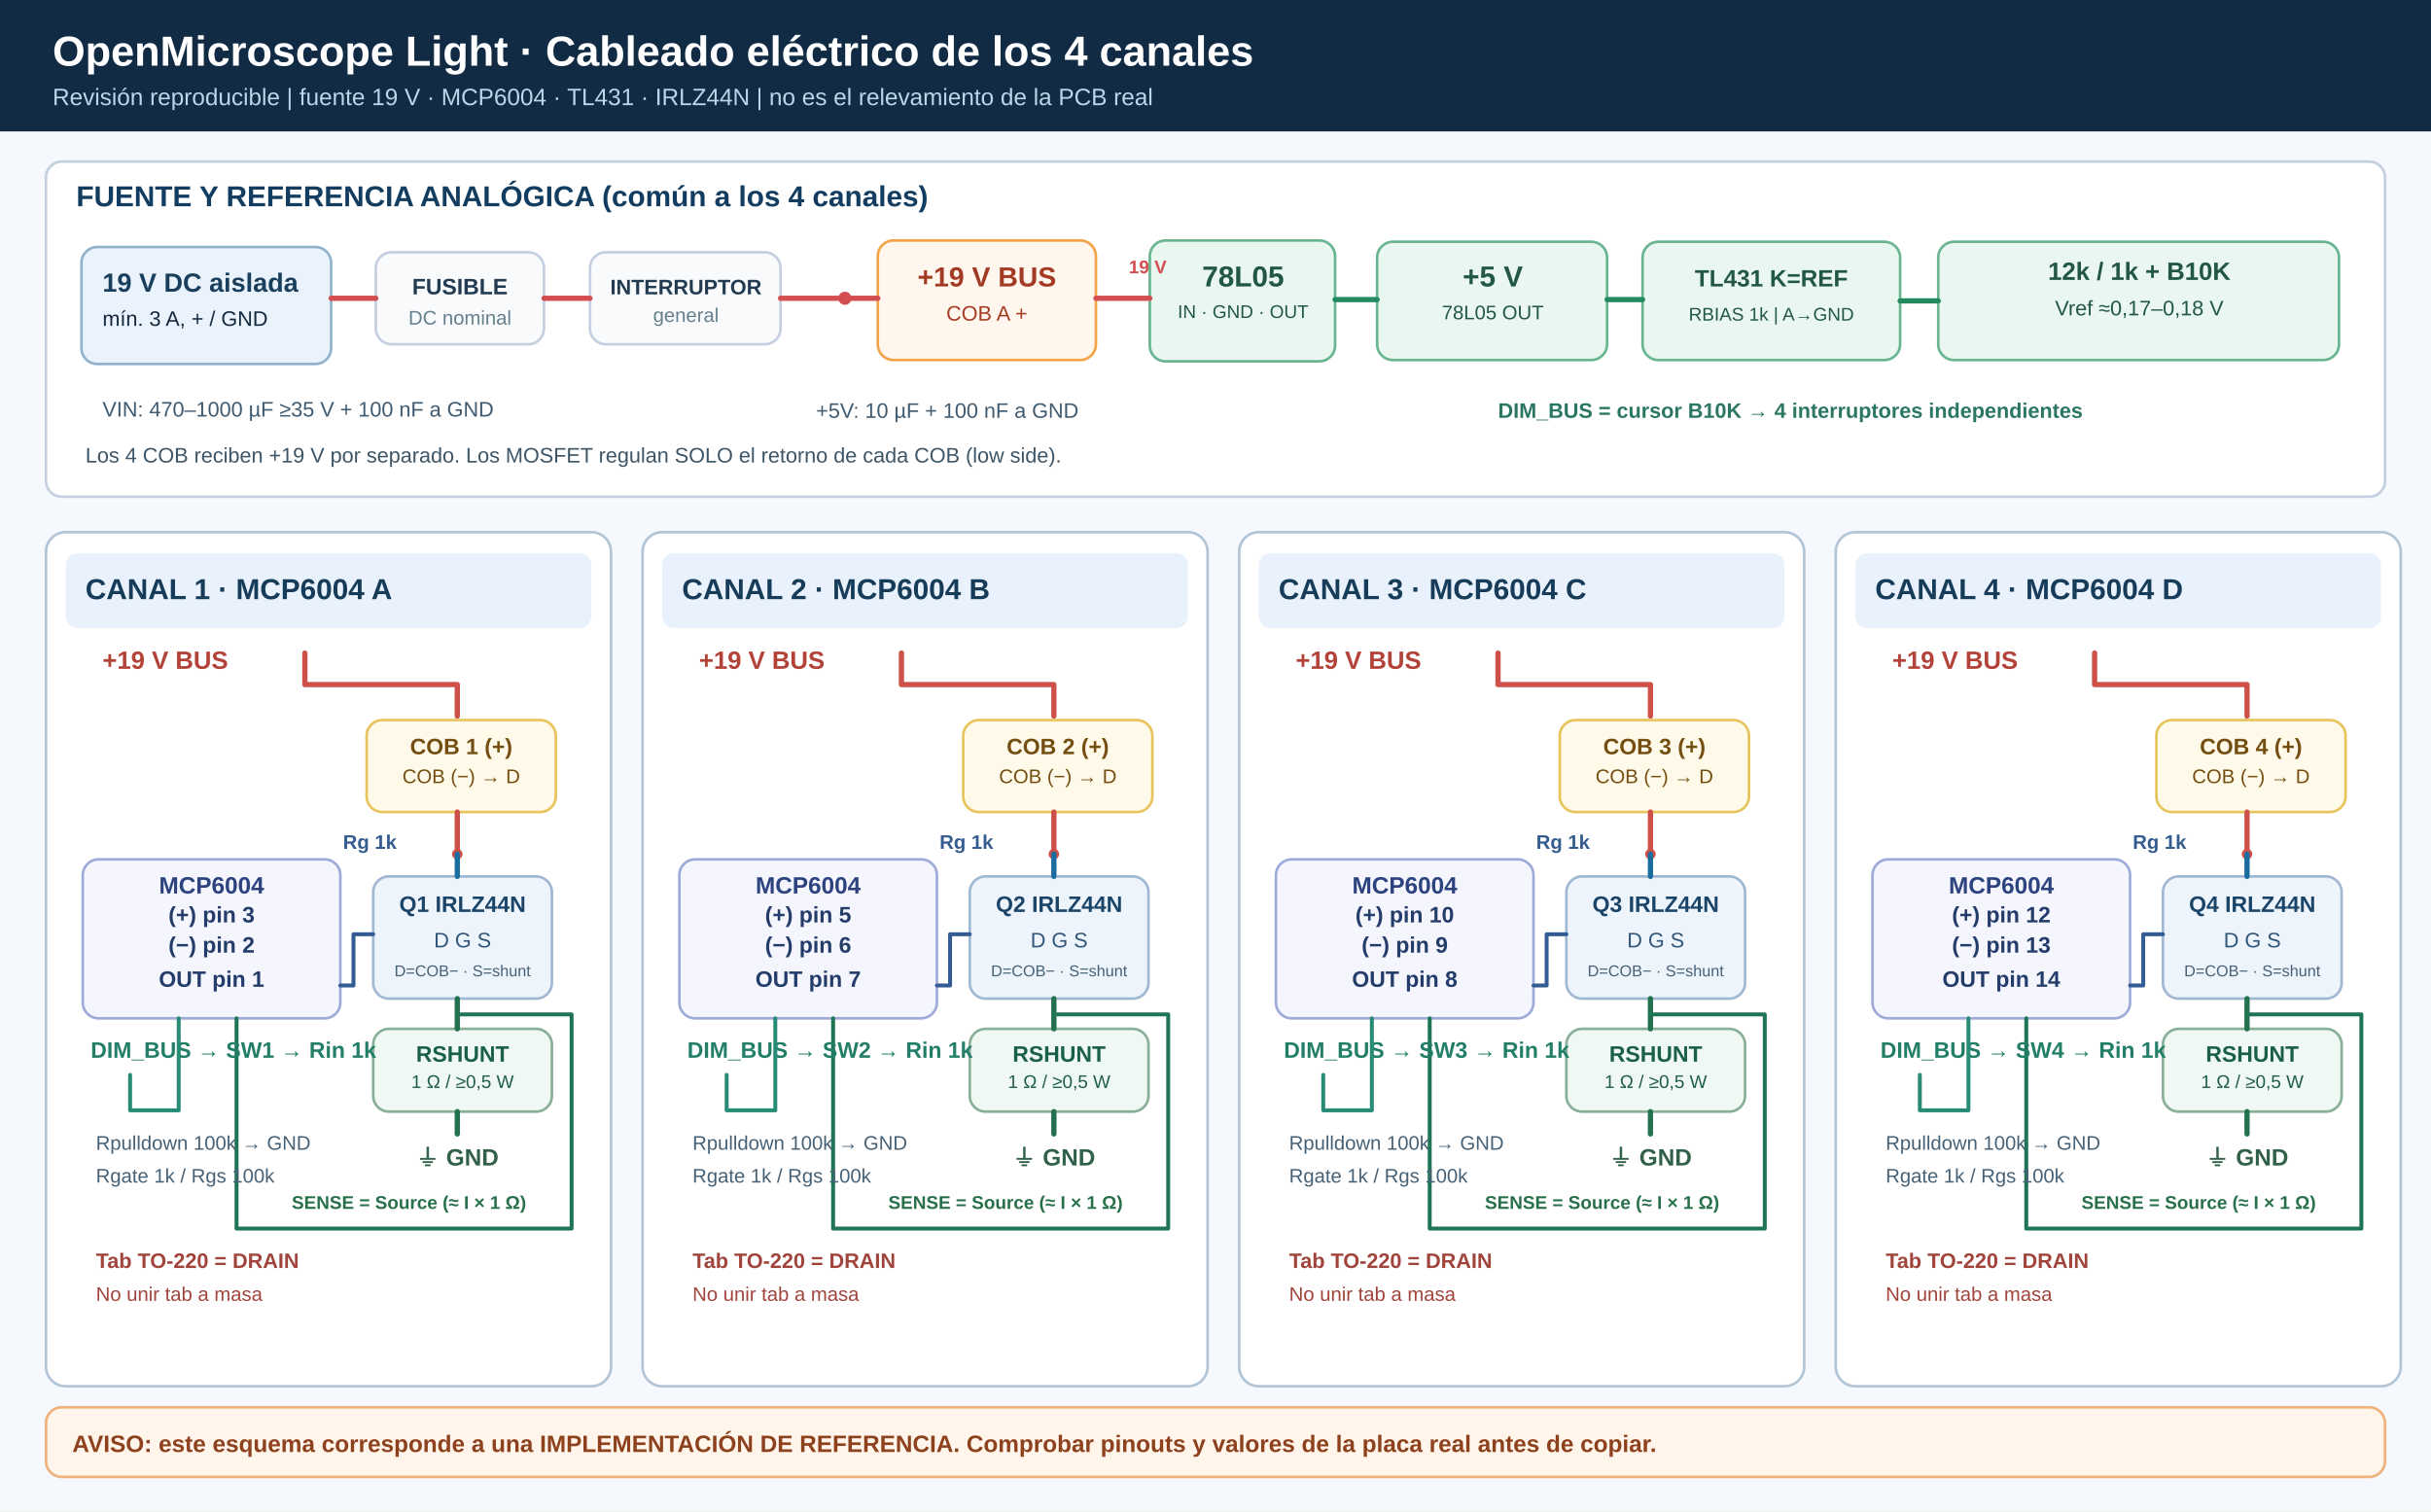
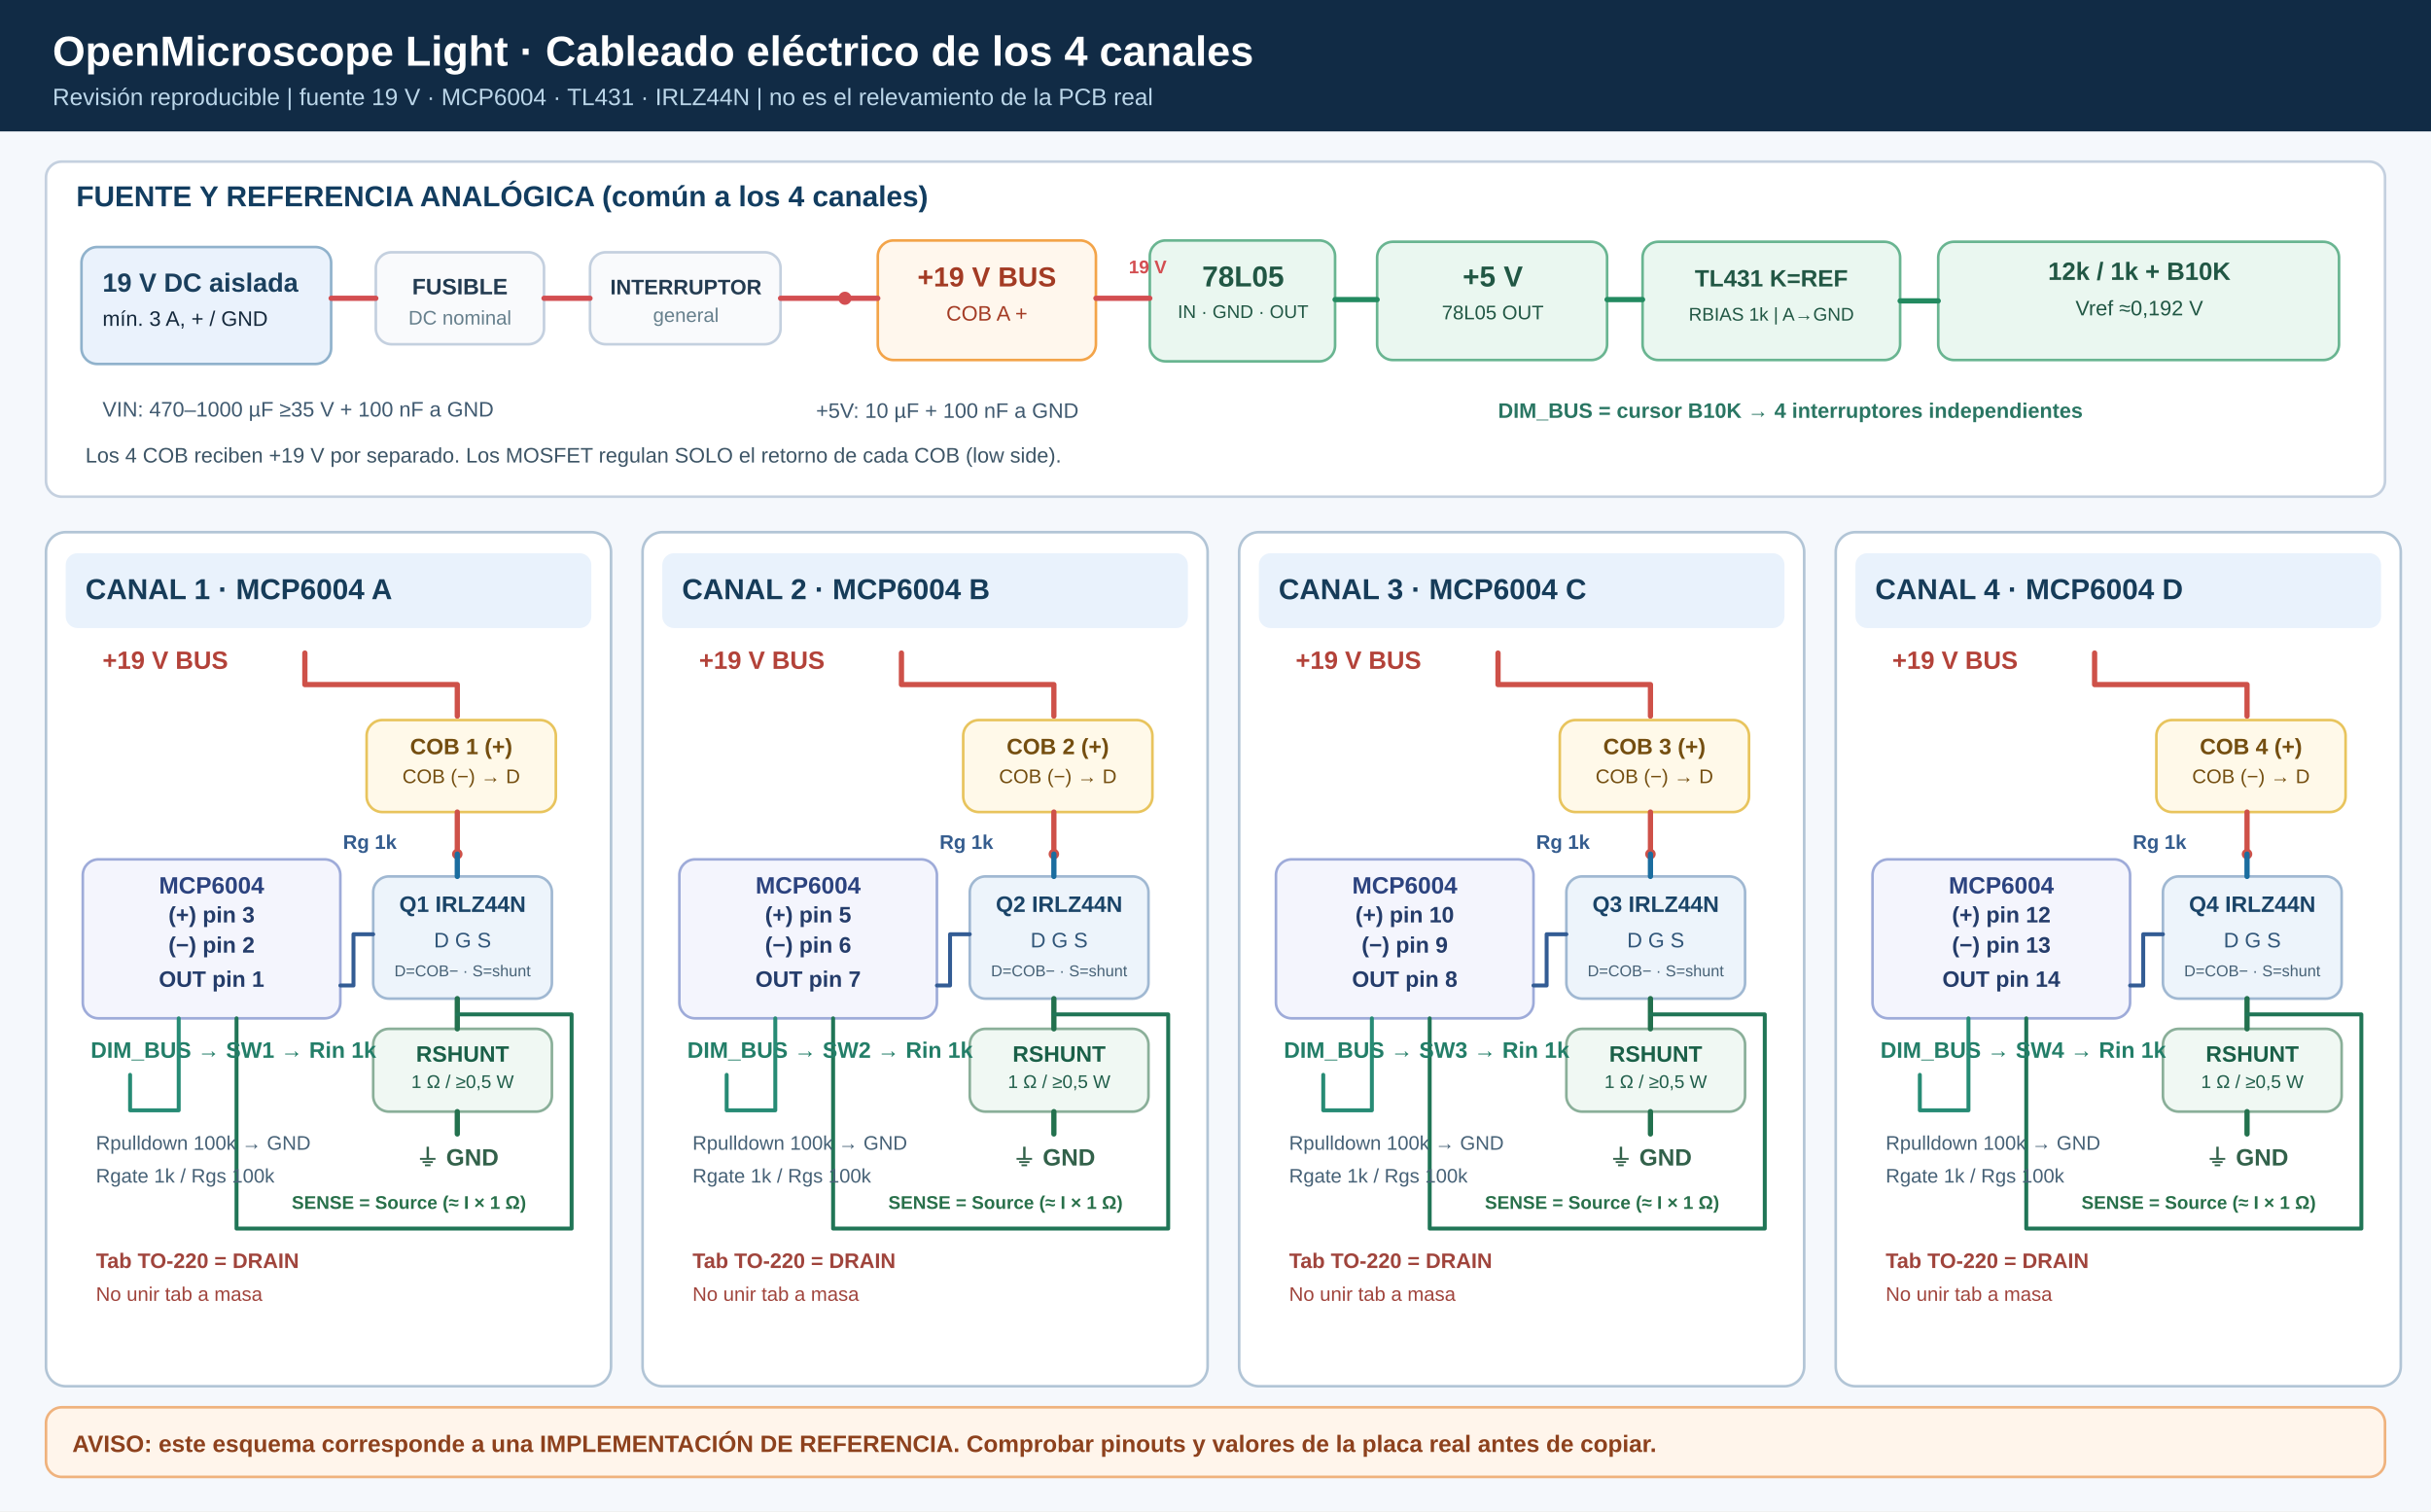
<svg xmlns="http://www.w3.org/2000/svg" width="1850" height="1150" viewBox="0 0 1850 1150">
  <rect width="1850" height="1150" fill="#f5f8fc" />
  <rect width="1850" height="100" fill="#112b45" />
  <text x="40" y="50" font-family="Arial,sans-serif" font-size="32" fill="#ffffff" font-weight="700" text-anchor="start">OpenMicroscope Light · Cableado eléctrico de los 4 canales</text>
  <text x="40" y="80" font-family="Arial,sans-serif" font-size="18" fill="#bbd6e9" font-weight="400" text-anchor="start">Revisión reproducible | fuente 19 V · MCP6004 · TL431 · IRLZ44N | no es el relevamiento de la PCB real</text>
  <rect x="35" y="123" width="1780" height="255" rx="12" fill="#ffffff" stroke="#c4d0df" stroke-width="2" />
  <text x="58" y="157" font-family="Arial,sans-serif" font-size="22" fill="#123d60" font-weight="700" text-anchor="start">FUENTE Y REFERENCIA ANALÓGICA (común a los 4 canales)</text>
  <rect x="62" y="188" width="190" height="89" rx="12" fill="#eaf2fc" stroke="#90b2cc" stroke-width="2" />
  <text x="78" y="222" font-family="Arial,sans-serif" font-size="20" fill="#1a3f5d" font-weight="700" text-anchor="start">19 V DC aislada</text>
  <text x="78" y="248" font-family="Arial,sans-serif" font-size="16" fill="#15293c" font-weight="500" text-anchor="start">mín. 3 A, + / GND</text>
  <rect x="286" y="192" width="128" height="70" rx="12" fill="#f9fafc" stroke="#c4d0df" stroke-width="2" />
  <text x="350" y="224" font-family="Arial,sans-serif" font-size="17" fill="#233b51" font-weight="700" text-anchor="middle">FUSIBLE</text>
  <text x="350" y="247" font-family="Arial,sans-serif" font-size="15" fill="#667f8c" font-weight="400" text-anchor="middle">DC nominal</text>
  <rect x="449" y="192" width="145" height="70" rx="12" fill="#f9fafc" stroke="#c4d0df" stroke-width="2" />
  <text x="522" y="224" font-family="Arial,sans-serif" font-size="16" fill="#233b51" font-weight="700" text-anchor="middle">INTERRUPTOR</text>
  <text x="522" y="245" font-family="Arial,sans-serif" font-size="15" fill="#667f8c" font-weight="400" text-anchor="middle">general</text>
  <polyline points="252,227 286,227" fill="none" stroke="#d34e51" stroke-width="4" stroke-linejoin="round" stroke-linecap="round" />
  <path d="M414 227 L449 227" fill="none" stroke="#d34e51" stroke-width="4" stroke-linecap="round" />
  <path d="M594 227 L643 227" fill="none" stroke="#d34e51" stroke-width="4" stroke-linecap="round" />
  <circle cx="643" cy="227" r="5" fill="#d34e51" />
  <rect x="668" y="183" width="166" height="91" rx="12" fill="#fff7ed" stroke="#f3a449" stroke-width="2" />
  <text x="751" y="218" font-family="Arial,sans-serif" font-size="21" fill="#a33b24" font-weight="700" text-anchor="middle">+19 V BUS</text>
  <text x="751" y="244" font-family="Arial,sans-serif" font-size="16" fill="#a33b24" font-weight="400" text-anchor="middle">COB A +</text>
  <path d="M643 227 L668 227" fill="none" stroke="#d34e51" stroke-width="4" stroke-linecap="round" />
  <rect x="875" y="183" width="141" height="92" rx="12" fill="#eaf7f0" stroke="#69b591" stroke-width="2" />
  <text x="946" y="218" font-family="Arial,sans-serif" font-size="22" fill="#215744" font-weight="700" text-anchor="middle">78L05</text>
  <text x="946" y="242" font-family="Arial,sans-serif" font-size="14" fill="#215744" font-weight="400" text-anchor="middle">IN · GND · OUT</text>
  <path d="M834 227 L875 227" fill="none" stroke="#d34e51" stroke-width="4" stroke-linecap="round" />
  <text x="859" y="208" font-family="Arial,sans-serif" font-size="14" fill="#d34e51" font-weight="600" text-anchor="start">19 V</text>
  <rect x="1048" y="184" width="175" height="90" rx="12" fill="#eaf7f0" stroke="#69b591" stroke-width="2" />
  <text x="1136" y="218" font-family="Arial,sans-serif" font-size="22" fill="#215744" font-weight="700" text-anchor="middle">+5 V</text>
  <text x="1136" y="243" font-family="Arial,sans-serif" font-size="15" fill="#215744" font-weight="400" text-anchor="middle">78L05 OUT</text>
  <path d="M1016 228 L1048 228" fill="none" stroke="#238a60" stroke-width="4" stroke-linecap="round" />
  <rect x="1250" y="184" width="196" height="90" rx="12" fill="#eaf7f0" stroke="#69b591" stroke-width="2" />
  <text x="1348" y="218" font-family="Arial,sans-serif" font-size="18" fill="#215744" font-weight="700" text-anchor="middle">TL431 K=REF</text>
  <text x="1348" y="244" font-family="Arial,sans-serif" font-size="14" fill="#215744" font-weight="400" text-anchor="middle">RBIAS 1k | A→GND</text>
  <path d="M1223 228 L1250 228" fill="none" stroke="#238a60" stroke-width="4" stroke-linecap="round" />
  <rect x="1475" y="184" width="305" height="90" rx="12" fill="#eaf7f0" stroke="#69b591" stroke-width="2" />
  <text x="1628" y="213" font-family="Arial,sans-serif" font-size="19" fill="#215744" font-weight="700" text-anchor="middle">12k / 1k + B10K</text>
-   <text x="1628" y="240" font-family="Arial,sans-serif" font-size="16" fill="#215744" font-weight="500" text-anchor="middle">Vref ≈0,17–0,18 V</text>
+   <text x="1628" y="240" font-family="Arial,sans-serif" font-size="16" fill="#215744" font-weight="500" text-anchor="middle">Vref ≈0,192 V</text>
  <path d="M1446 229 L1475 229" fill="none" stroke="#238a60" stroke-width="4" stroke-linecap="round" />
  <text x="78" y="317" font-family="Arial,sans-serif" font-size="16" fill="#405a70" font-weight="500" text-anchor="start">VIN: 470–1000 µF ≥35 V + 100 nF a GND</text>
  <text x="621" y="318" font-family="Arial,sans-serif" font-size="16" fill="#405a70" font-weight="500" text-anchor="start">+5V: 10 µF + 100 nF a GND</text>
  <text x="1140" y="318" font-family="Arial,sans-serif" font-size="16" fill="#2a7663" font-weight="600" text-anchor="start">DIM_BUS = cursor B10K → 4 interruptores independientes</text>
  <text x="65" y="352" font-family="Arial,sans-serif" font-size="16" fill="#3d5566" font-weight="500" text-anchor="start">Los 4 COB reciben +19 V por separado. Los MOSFET regulan SOLO el retorno de cada COB (low side).</text>
  <rect x="35" y="405" width="430" height="650" rx="15" fill="#ffffff" stroke="#b2c5d6" stroke-width="2" />
  <rect x="51" y="422" width="398" height="55" rx="8" fill="#e9f2fc" stroke="#e9f2fc" stroke-width="2" />
  <text x="65" y="456" font-family="Arial,sans-serif" font-size="22" fill="#163c59" font-weight="700" text-anchor="start">CANAL 1   ·   MCP6004 A</text>
  <text x="78" y="509" font-family="Arial,sans-serif" font-size="19" fill="#b34239" font-weight="700" text-anchor="start">+19 V BUS</text>
  <polyline points="232,497 232,521 348,521 348,545" fill="none" stroke="#ce5149" stroke-width="4" stroke-linejoin="round" stroke-linecap="round" />
  <rect x="279" y="548" width="144" height="70" rx="12" fill="#fff9e9" stroke="#e8c45d" stroke-width="2" />
  <text x="351" y="574" font-family="Arial,sans-serif" font-size="17" fill="#744e10" font-weight="700" text-anchor="middle">COB 1 (+)</text>
  <text x="351" y="596" font-family="Arial,sans-serif" font-size="15" fill="#744e10" font-weight="500" text-anchor="middle">COB (−) → D</text>
  <path d="M348 618 L348 650" fill="none" stroke="#ce5149" stroke-width="4" stroke-linecap="round" />
  <circle cx="348" cy="650" r="4" fill="#ce5149" />
  <rect x="284" y="667" width="136" height="93" rx="12" fill="#edf4fb" stroke="#a0b8d2" stroke-width="2" />
  <text x="352" y="694" font-family="Arial,sans-serif" font-size="17" fill="#1a4468" font-weight="700" text-anchor="middle">Q1 IRLZ44N</text>
  <text x="352" y="721" font-family="Arial,sans-serif" font-size="16" fill="#315679" font-weight="500" text-anchor="middle">D   G   S</text>
  <text x="352" y="743" font-family="Arial,sans-serif" font-size="12" fill="#466176" font-weight="400" text-anchor="middle">D=COB− · S=shunt</text>
  <path d="M348 650 L348 667" fill="none" stroke="#1b6d9f" stroke-width="4" stroke-linecap="round" />
  <rect x="284" y="783" width="136" height="63" rx="12" fill="#f0f8f3" stroke="#8aaf99" stroke-width="2" />
  <text x="352" y="808" font-family="Arial,sans-serif" font-size="17" fill="#1a6048" font-weight="700" text-anchor="middle">RSHUNT</text>
  <text x="352" y="828" font-family="Arial,sans-serif" font-size="14" fill="#205e4a" font-weight="500" text-anchor="middle">1 Ω / ≥0,5 W</text>
  <path d="M348 760 L348 783" fill="none" stroke="#23714e" stroke-width="4" stroke-linecap="round" />
  <path d="M348 846 L348 863" fill="none" stroke="#23714e" stroke-width="4" stroke-linecap="round" />
  <text x="348" y="887" font-family="Arial,sans-serif" font-size="18" fill="#32614a" font-weight="600" text-anchor="middle">⏚  GND</text>
  <rect x="63" y="654" width="196" height="121" rx="12" fill="#f4f5fd" stroke="#9eabd9" stroke-width="2" />
  <text x="161" y="680" font-family="Arial,sans-serif" font-size="18" fill="#2c437f" font-weight="700" text-anchor="middle">MCP6004</text>
  <text x="161" y="702" font-family="Arial,sans-serif" font-size="17" fill="#243c6a" font-weight="600" text-anchor="middle">(+) pin 3</text>
  <text x="161" y="725" font-family="Arial,sans-serif" font-size="17" fill="#243c6a" font-weight="600" text-anchor="middle">(−) pin 2</text>
  <text x="161" y="751" font-family="Arial,sans-serif" font-size="17" fill="#243c6a" font-weight="600" text-anchor="middle">OUT pin 1</text>
  <polyline points="259,750 269,750 269,711 284,711" fill="none" stroke="#335c94" stroke-width="3" stroke-linejoin="round" stroke-linecap="round" />
  <text x="261" y="646" font-family="Arial,sans-serif" font-size="15" fill="#345c8e" font-weight="600" text-anchor="start">Rg 1k</text>
  <polyline points="348,772 435,772 435,935 180,935 180,775" fill="none" stroke="#207556" stroke-width="3" stroke-linejoin="round" stroke-linecap="round" />
  <text x="222" y="920" font-family="Arial,sans-serif" font-size="14" fill="#28704a" font-weight="600" text-anchor="start">SENSE = Source (≈ I × 1 Ω)</text>
  <text x="69" y="805" font-family="Arial,sans-serif" font-size="17" fill="#237e68" font-weight="600" text-anchor="start">DIM_BUS → SW1 → Rin 1k</text>
  <polyline points="99,818 99,845 136,845 136,775" fill="none" stroke="#278b75" stroke-width="3" stroke-linejoin="round" stroke-linecap="round" />
  <text x="73" y="875" font-family="Arial,sans-serif" font-size="15" fill="#466176" font-weight="500" text-anchor="start">Rpulldown 100k → GND</text>
  <text x="73" y="900" font-family="Arial,sans-serif" font-size="15" fill="#466176" font-weight="500" text-anchor="start">Rgate 1k / Rgs 100k</text>
  <text x="73" y="965" font-family="Arial,sans-serif" font-size="16" fill="#a0443c" font-weight="700" text-anchor="start">Tab TO-220 = DRAIN</text>
  <text x="73" y="990" font-family="Arial,sans-serif" font-size="15" fill="#a0443c" font-weight="500" text-anchor="start">No unir tab a masa</text>
  <rect x="489" y="405" width="430" height="650" rx="15" fill="#ffffff" stroke="#b2c5d6" stroke-width="2" />
  <rect x="505" y="422" width="398" height="55" rx="8" fill="#e9f2fc" stroke="#e9f2fc" stroke-width="2" />
  <text x="519" y="456" font-family="Arial,sans-serif" font-size="22" fill="#163c59" font-weight="700" text-anchor="start">CANAL 2   ·   MCP6004 B</text>
  <text x="532" y="509" font-family="Arial,sans-serif" font-size="19" fill="#b34239" font-weight="700" text-anchor="start">+19 V BUS</text>
  <polyline points="686,497 686,521 802,521 802,545" fill="none" stroke="#ce5149" stroke-width="4" stroke-linejoin="round" stroke-linecap="round" />
  <rect x="733" y="548" width="144" height="70" rx="12" fill="#fff9e9" stroke="#e8c45d" stroke-width="2" />
  <text x="805" y="574" font-family="Arial,sans-serif" font-size="17" fill="#744e10" font-weight="700" text-anchor="middle">COB 2 (+)</text>
  <text x="805" y="596" font-family="Arial,sans-serif" font-size="15" fill="#744e10" font-weight="500" text-anchor="middle">COB (−) → D</text>
  <path d="M802 618 L802 650" fill="none" stroke="#ce5149" stroke-width="4" stroke-linecap="round" />
  <circle cx="802" cy="650" r="4" fill="#ce5149" />
  <rect x="738" y="667" width="136" height="93" rx="12" fill="#edf4fb" stroke="#a0b8d2" stroke-width="2" />
  <text x="806" y="694" font-family="Arial,sans-serif" font-size="17" fill="#1a4468" font-weight="700" text-anchor="middle">Q2 IRLZ44N</text>
  <text x="806" y="721" font-family="Arial,sans-serif" font-size="16" fill="#315679" font-weight="500" text-anchor="middle">D   G   S</text>
  <text x="806" y="743" font-family="Arial,sans-serif" font-size="12" fill="#466176" font-weight="400" text-anchor="middle">D=COB− · S=shunt</text>
  <path d="M802 650 L802 667" fill="none" stroke="#1b6d9f" stroke-width="4" stroke-linecap="round" />
  <rect x="738" y="783" width="136" height="63" rx="12" fill="#f0f8f3" stroke="#8aaf99" stroke-width="2" />
  <text x="806" y="808" font-family="Arial,sans-serif" font-size="17" fill="#1a6048" font-weight="700" text-anchor="middle">RSHUNT</text>
  <text x="806" y="828" font-family="Arial,sans-serif" font-size="14" fill="#205e4a" font-weight="500" text-anchor="middle">1 Ω / ≥0,5 W</text>
  <path d="M802 760 L802 783" fill="none" stroke="#23714e" stroke-width="4" stroke-linecap="round" />
  <path d="M802 846 L802 863" fill="none" stroke="#23714e" stroke-width="4" stroke-linecap="round" />
  <text x="802" y="887" font-family="Arial,sans-serif" font-size="18" fill="#32614a" font-weight="600" text-anchor="middle">⏚  GND</text>
  <rect x="517" y="654" width="196" height="121" rx="12" fill="#f4f5fd" stroke="#9eabd9" stroke-width="2" />
  <text x="615" y="680" font-family="Arial,sans-serif" font-size="18" fill="#2c437f" font-weight="700" text-anchor="middle">MCP6004</text>
  <text x="615" y="702" font-family="Arial,sans-serif" font-size="17" fill="#243c6a" font-weight="600" text-anchor="middle">(+) pin 5</text>
  <text x="615" y="725" font-family="Arial,sans-serif" font-size="17" fill="#243c6a" font-weight="600" text-anchor="middle">(−) pin 6</text>
  <text x="615" y="751" font-family="Arial,sans-serif" font-size="17" fill="#243c6a" font-weight="600" text-anchor="middle">OUT pin 7</text>
  <polyline points="713,750 723,750 723,711 738,711" fill="none" stroke="#335c94" stroke-width="3" stroke-linejoin="round" stroke-linecap="round" />
  <text x="715" y="646" font-family="Arial,sans-serif" font-size="15" fill="#345c8e" font-weight="600" text-anchor="start">Rg 1k</text>
  <polyline points="802,772 889,772 889,935 634,935 634,775" fill="none" stroke="#207556" stroke-width="3" stroke-linejoin="round" stroke-linecap="round" />
  <text x="676" y="920" font-family="Arial,sans-serif" font-size="14" fill="#28704a" font-weight="600" text-anchor="start">SENSE = Source (≈ I × 1 Ω)</text>
  <text x="523" y="805" font-family="Arial,sans-serif" font-size="17" fill="#237e68" font-weight="600" text-anchor="start">DIM_BUS → SW2 → Rin 1k</text>
  <polyline points="553,818 553,845 590,845 590,775" fill="none" stroke="#278b75" stroke-width="3" stroke-linejoin="round" stroke-linecap="round" />
  <text x="527" y="875" font-family="Arial,sans-serif" font-size="15" fill="#466176" font-weight="500" text-anchor="start">Rpulldown 100k → GND</text>
  <text x="527" y="900" font-family="Arial,sans-serif" font-size="15" fill="#466176" font-weight="500" text-anchor="start">Rgate 1k / Rgs 100k</text>
  <text x="527" y="965" font-family="Arial,sans-serif" font-size="16" fill="#a0443c" font-weight="700" text-anchor="start">Tab TO-220 = DRAIN</text>
  <text x="527" y="990" font-family="Arial,sans-serif" font-size="15" fill="#a0443c" font-weight="500" text-anchor="start">No unir tab a masa</text>
  <rect x="943" y="405" width="430" height="650" rx="15" fill="#ffffff" stroke="#b2c5d6" stroke-width="2" />
  <rect x="959" y="422" width="398" height="55" rx="8" fill="#e9f2fc" stroke="#e9f2fc" stroke-width="2" />
  <text x="973" y="456" font-family="Arial,sans-serif" font-size="22" fill="#163c59" font-weight="700" text-anchor="start">CANAL 3   ·   MCP6004 C</text>
  <text x="986" y="509" font-family="Arial,sans-serif" font-size="19" fill="#b34239" font-weight="700" text-anchor="start">+19 V BUS</text>
  <polyline points="1140,497 1140,521 1256,521 1256,545" fill="none" stroke="#ce5149" stroke-width="4" stroke-linejoin="round" stroke-linecap="round" />
  <rect x="1187" y="548" width="144" height="70" rx="12" fill="#fff9e9" stroke="#e8c45d" stroke-width="2" />
  <text x="1259" y="574" font-family="Arial,sans-serif" font-size="17" fill="#744e10" font-weight="700" text-anchor="middle">COB 3 (+)</text>
  <text x="1259" y="596" font-family="Arial,sans-serif" font-size="15" fill="#744e10" font-weight="500" text-anchor="middle">COB (−) → D</text>
  <path d="M1256 618 L1256 650" fill="none" stroke="#ce5149" stroke-width="4" stroke-linecap="round" />
  <circle cx="1256" cy="650" r="4" fill="#ce5149" />
  <rect x="1192" y="667" width="136" height="93" rx="12" fill="#edf4fb" stroke="#a0b8d2" stroke-width="2" />
  <text x="1260" y="694" font-family="Arial,sans-serif" font-size="17" fill="#1a4468" font-weight="700" text-anchor="middle">Q3 IRLZ44N</text>
  <text x="1260" y="721" font-family="Arial,sans-serif" font-size="16" fill="#315679" font-weight="500" text-anchor="middle">D   G   S</text>
  <text x="1260" y="743" font-family="Arial,sans-serif" font-size="12" fill="#466176" font-weight="400" text-anchor="middle">D=COB− · S=shunt</text>
  <path d="M1256 650 L1256 667" fill="none" stroke="#1b6d9f" stroke-width="4" stroke-linecap="round" />
  <rect x="1192" y="783" width="136" height="63" rx="12" fill="#f0f8f3" stroke="#8aaf99" stroke-width="2" />
  <text x="1260" y="808" font-family="Arial,sans-serif" font-size="17" fill="#1a6048" font-weight="700" text-anchor="middle">RSHUNT</text>
  <text x="1260" y="828" font-family="Arial,sans-serif" font-size="14" fill="#205e4a" font-weight="500" text-anchor="middle">1 Ω / ≥0,5 W</text>
  <path d="M1256 760 L1256 783" fill="none" stroke="#23714e" stroke-width="4" stroke-linecap="round" />
  <path d="M1256 846 L1256 863" fill="none" stroke="#23714e" stroke-width="4" stroke-linecap="round" />
  <text x="1256" y="887" font-family="Arial,sans-serif" font-size="18" fill="#32614a" font-weight="600" text-anchor="middle">⏚  GND</text>
  <rect x="971" y="654" width="196" height="121" rx="12" fill="#f4f5fd" stroke="#9eabd9" stroke-width="2" />
  <text x="1069" y="680" font-family="Arial,sans-serif" font-size="18" fill="#2c437f" font-weight="700" text-anchor="middle">MCP6004</text>
  <text x="1069" y="702" font-family="Arial,sans-serif" font-size="17" fill="#243c6a" font-weight="600" text-anchor="middle">(+) pin 10</text>
  <text x="1069" y="725" font-family="Arial,sans-serif" font-size="17" fill="#243c6a" font-weight="600" text-anchor="middle">(−) pin 9</text>
  <text x="1069" y="751" font-family="Arial,sans-serif" font-size="17" fill="#243c6a" font-weight="600" text-anchor="middle">OUT pin 8</text>
  <polyline points="1167,750 1177,750 1177,711 1192,711" fill="none" stroke="#335c94" stroke-width="3" stroke-linejoin="round" stroke-linecap="round" />
  <text x="1169" y="646" font-family="Arial,sans-serif" font-size="15" fill="#345c8e" font-weight="600" text-anchor="start">Rg 1k</text>
  <polyline points="1256,772 1343,772 1343,935 1088,935 1088,775" fill="none" stroke="#207556" stroke-width="3" stroke-linejoin="round" stroke-linecap="round" />
  <text x="1130" y="920" font-family="Arial,sans-serif" font-size="14" fill="#28704a" font-weight="600" text-anchor="start">SENSE = Source (≈ I × 1 Ω)</text>
  <text x="977" y="805" font-family="Arial,sans-serif" font-size="17" fill="#237e68" font-weight="600" text-anchor="start">DIM_BUS → SW3 → Rin 1k</text>
  <polyline points="1007,818 1007,845 1044,845 1044,775" fill="none" stroke="#278b75" stroke-width="3" stroke-linejoin="round" stroke-linecap="round" />
  <text x="981" y="875" font-family="Arial,sans-serif" font-size="15" fill="#466176" font-weight="500" text-anchor="start">Rpulldown 100k → GND</text>
  <text x="981" y="900" font-family="Arial,sans-serif" font-size="15" fill="#466176" font-weight="500" text-anchor="start">Rgate 1k / Rgs 100k</text>
  <text x="981" y="965" font-family="Arial,sans-serif" font-size="16" fill="#a0443c" font-weight="700" text-anchor="start">Tab TO-220 = DRAIN</text>
  <text x="981" y="990" font-family="Arial,sans-serif" font-size="15" fill="#a0443c" font-weight="500" text-anchor="start">No unir tab a masa</text>
  <rect x="1397" y="405" width="430" height="650" rx="15" fill="#ffffff" stroke="#b2c5d6" stroke-width="2" />
  <rect x="1413" y="422" width="398" height="55" rx="8" fill="#e9f2fc" stroke="#e9f2fc" stroke-width="2" />
  <text x="1427" y="456" font-family="Arial,sans-serif" font-size="22" fill="#163c59" font-weight="700" text-anchor="start">CANAL 4   ·   MCP6004 D</text>
  <text x="1440" y="509" font-family="Arial,sans-serif" font-size="19" fill="#b34239" font-weight="700" text-anchor="start">+19 V BUS</text>
  <polyline points="1594,497 1594,521 1710,521 1710,545" fill="none" stroke="#ce5149" stroke-width="4" stroke-linejoin="round" stroke-linecap="round" />
  <rect x="1641" y="548" width="144" height="70" rx="12" fill="#fff9e9" stroke="#e8c45d" stroke-width="2" />
  <text x="1713" y="574" font-family="Arial,sans-serif" font-size="17" fill="#744e10" font-weight="700" text-anchor="middle">COB 4 (+)</text>
  <text x="1713" y="596" font-family="Arial,sans-serif" font-size="15" fill="#744e10" font-weight="500" text-anchor="middle">COB (−) → D</text>
  <path d="M1710 618 L1710 650" fill="none" stroke="#ce5149" stroke-width="4" stroke-linecap="round" />
  <circle cx="1710" cy="650" r="4" fill="#ce5149" />
  <rect x="1646" y="667" width="136" height="93" rx="12" fill="#edf4fb" stroke="#a0b8d2" stroke-width="2" />
  <text x="1714" y="694" font-family="Arial,sans-serif" font-size="17" fill="#1a4468" font-weight="700" text-anchor="middle">Q4 IRLZ44N</text>
  <text x="1714" y="721" font-family="Arial,sans-serif" font-size="16" fill="#315679" font-weight="500" text-anchor="middle">D   G   S</text>
  <text x="1714" y="743" font-family="Arial,sans-serif" font-size="12" fill="#466176" font-weight="400" text-anchor="middle">D=COB− · S=shunt</text>
  <path d="M1710 650 L1710 667" fill="none" stroke="#1b6d9f" stroke-width="4" stroke-linecap="round" />
  <rect x="1646" y="783" width="136" height="63" rx="12" fill="#f0f8f3" stroke="#8aaf99" stroke-width="2" />
  <text x="1714" y="808" font-family="Arial,sans-serif" font-size="17" fill="#1a6048" font-weight="700" text-anchor="middle">RSHUNT</text>
  <text x="1714" y="828" font-family="Arial,sans-serif" font-size="14" fill="#205e4a" font-weight="500" text-anchor="middle">1 Ω / ≥0,5 W</text>
  <path d="M1710 760 L1710 783" fill="none" stroke="#23714e" stroke-width="4" stroke-linecap="round" />
  <path d="M1710 846 L1710 863" fill="none" stroke="#23714e" stroke-width="4" stroke-linecap="round" />
  <text x="1710" y="887" font-family="Arial,sans-serif" font-size="18" fill="#32614a" font-weight="600" text-anchor="middle">⏚  GND</text>
  <rect x="1425" y="654" width="196" height="121" rx="12" fill="#f4f5fd" stroke="#9eabd9" stroke-width="2" />
  <text x="1523" y="680" font-family="Arial,sans-serif" font-size="18" fill="#2c437f" font-weight="700" text-anchor="middle">MCP6004</text>
  <text x="1523" y="702" font-family="Arial,sans-serif" font-size="17" fill="#243c6a" font-weight="600" text-anchor="middle">(+) pin 12</text>
  <text x="1523" y="725" font-family="Arial,sans-serif" font-size="17" fill="#243c6a" font-weight="600" text-anchor="middle">(−) pin 13</text>
  <text x="1523" y="751" font-family="Arial,sans-serif" font-size="17" fill="#243c6a" font-weight="600" text-anchor="middle">OUT pin 14</text>
  <polyline points="1621,750 1631,750 1631,711 1646,711" fill="none" stroke="#335c94" stroke-width="3" stroke-linejoin="round" stroke-linecap="round" />
  <text x="1623" y="646" font-family="Arial,sans-serif" font-size="15" fill="#345c8e" font-weight="600" text-anchor="start">Rg 1k</text>
  <polyline points="1710,772 1797,772 1797,935 1542,935 1542,775" fill="none" stroke="#207556" stroke-width="3" stroke-linejoin="round" stroke-linecap="round" />
  <text x="1584" y="920" font-family="Arial,sans-serif" font-size="14" fill="#28704a" font-weight="600" text-anchor="start">SENSE = Source (≈ I × 1 Ω)</text>
  <text x="1431" y="805" font-family="Arial,sans-serif" font-size="17" fill="#237e68" font-weight="600" text-anchor="start">DIM_BUS → SW4 → Rin 1k</text>
  <polyline points="1461,818 1461,845 1498,845 1498,775" fill="none" stroke="#278b75" stroke-width="3" stroke-linejoin="round" stroke-linecap="round" />
  <text x="1435" y="875" font-family="Arial,sans-serif" font-size="15" fill="#466176" font-weight="500" text-anchor="start">Rpulldown 100k → GND</text>
  <text x="1435" y="900" font-family="Arial,sans-serif" font-size="15" fill="#466176" font-weight="500" text-anchor="start">Rgate 1k / Rgs 100k</text>
  <text x="1435" y="965" font-family="Arial,sans-serif" font-size="16" fill="#a0443c" font-weight="700" text-anchor="start">Tab TO-220 = DRAIN</text>
  <text x="1435" y="990" font-family="Arial,sans-serif" font-size="15" fill="#a0443c" font-weight="500" text-anchor="start">No unir tab a masa</text>
  <rect x="35" y="1071" width="1780" height="53" rx="12" fill="#fff5eb" stroke="#efb27d" stroke-width="2" />
  <text x="55" y="1105" font-family="Arial,sans-serif" font-size="18" fill="#8d411d" font-weight="700" text-anchor="start">AVISO: este esquema corresponde a una IMPLEMENTACIÓN DE REFERENCIA. Comprobar pinouts y valores de la placa real antes de copiar.</text>
</svg>
